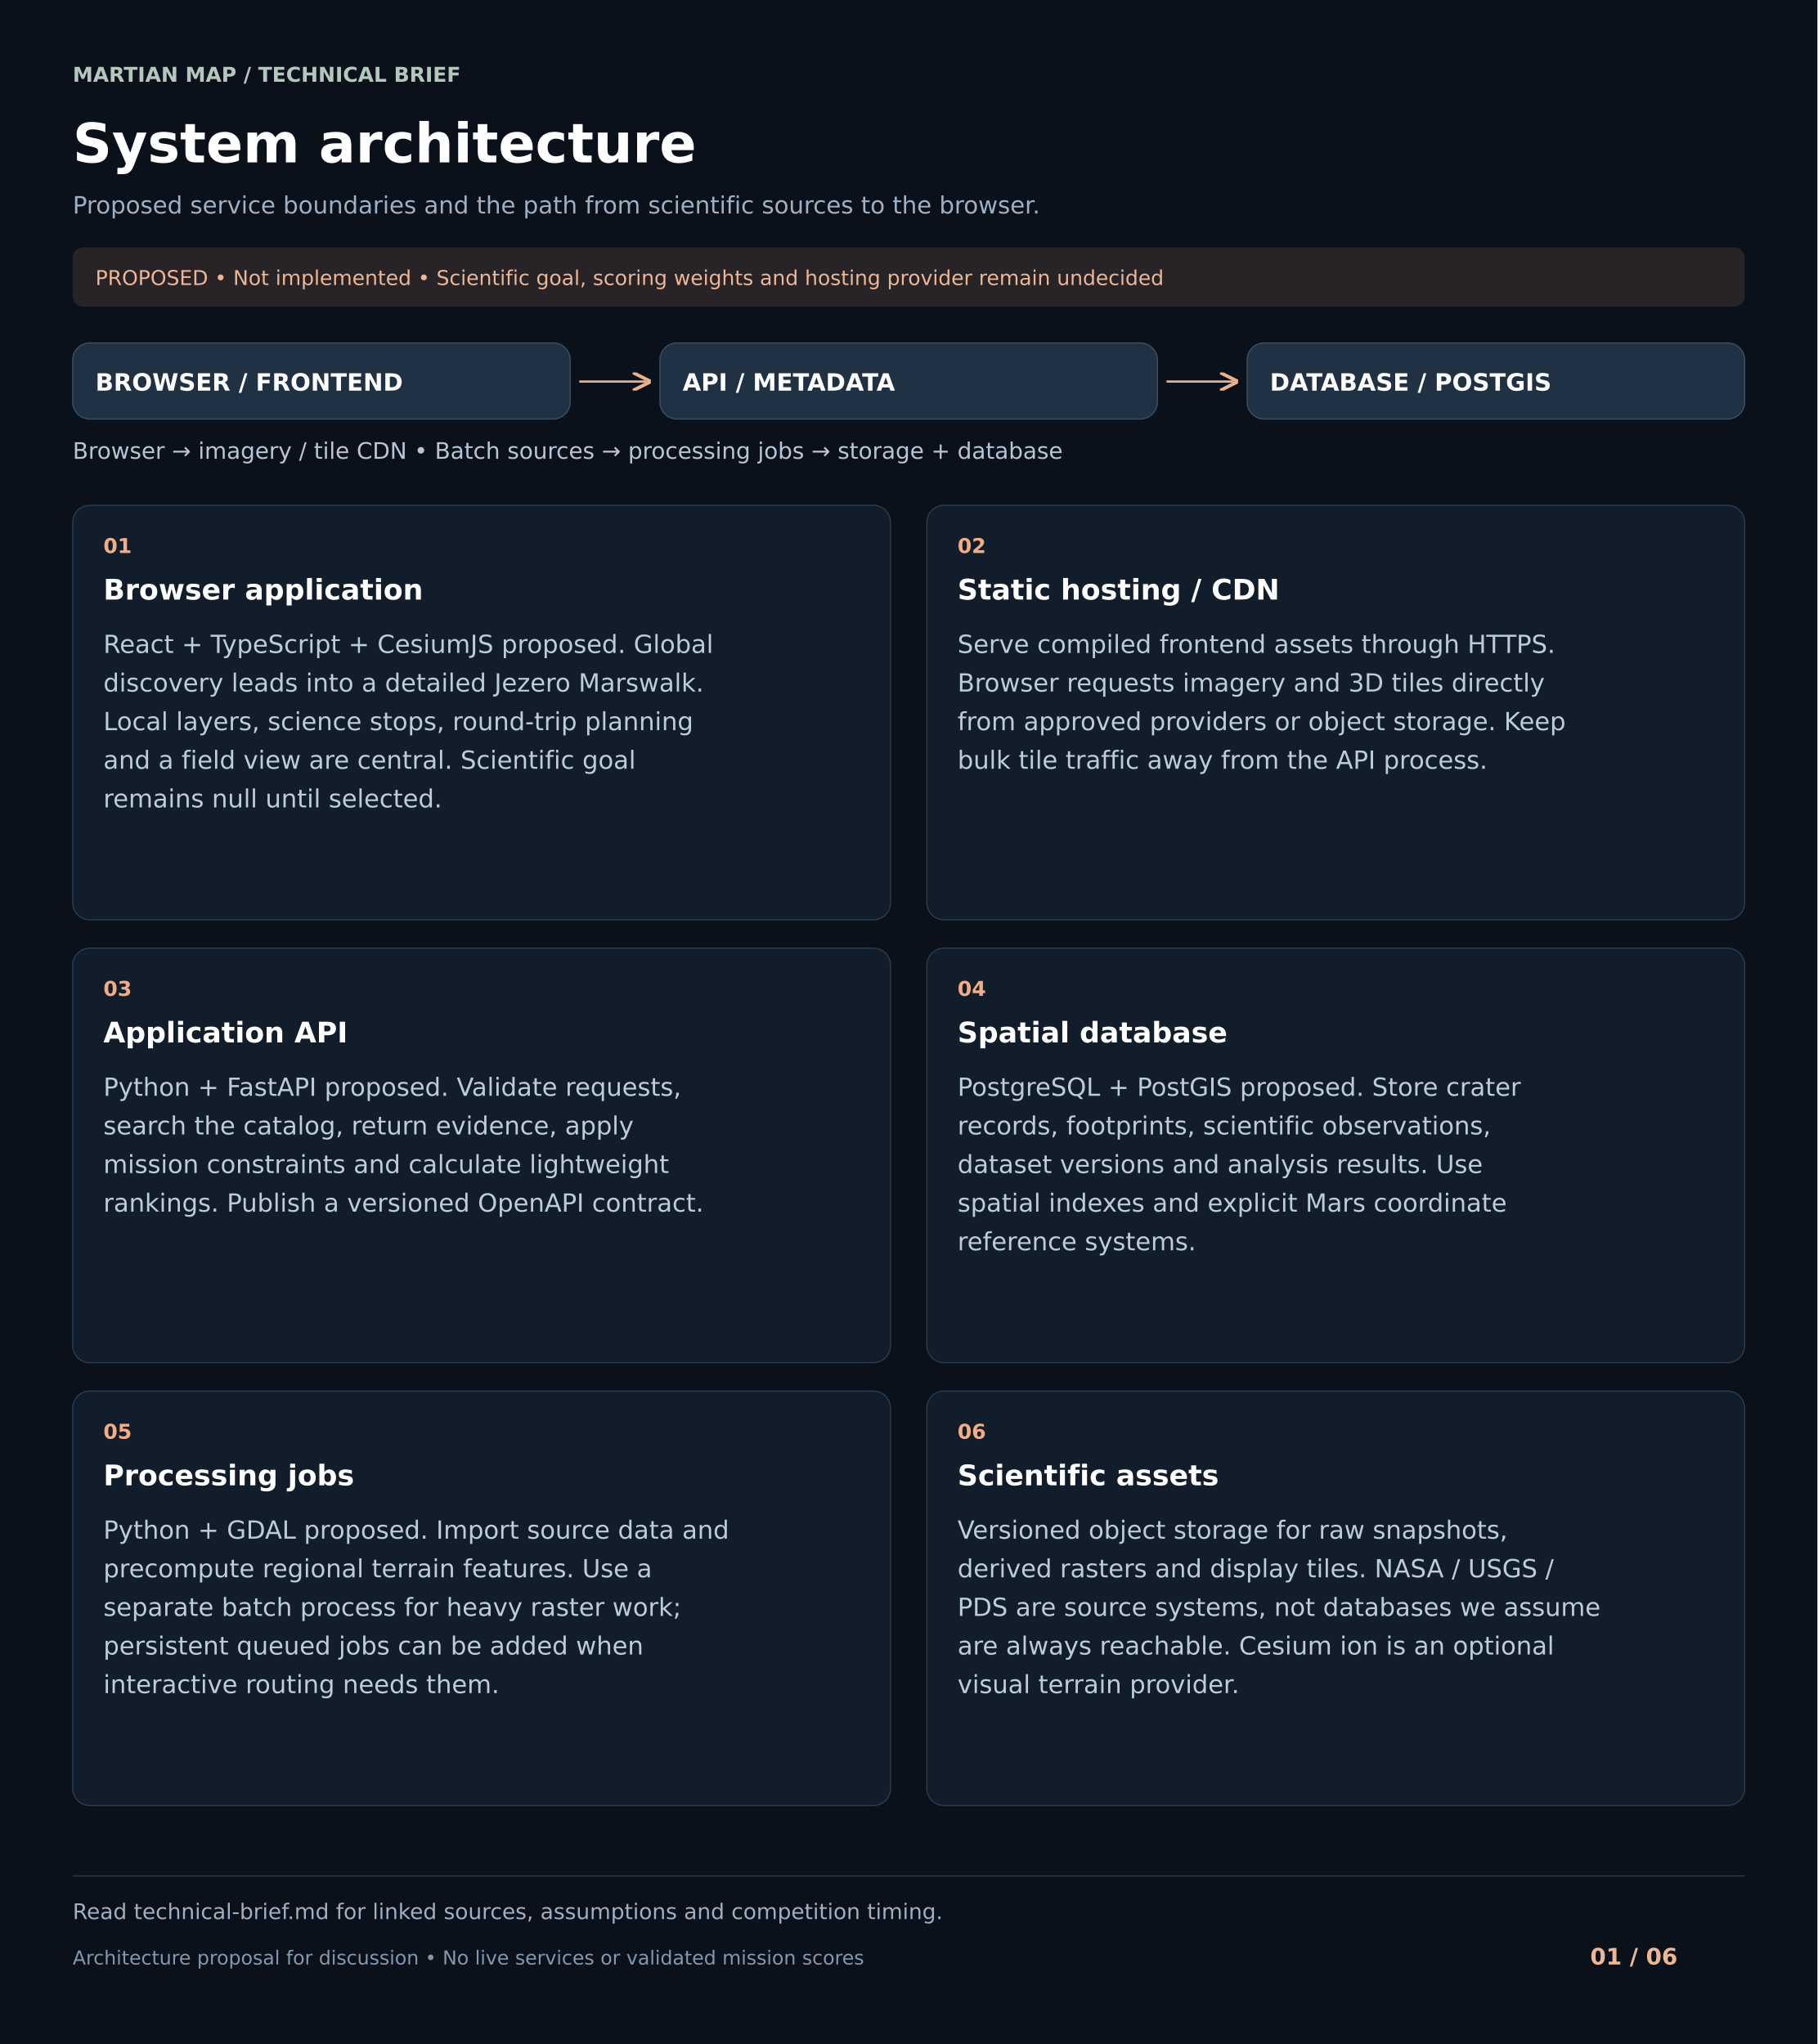
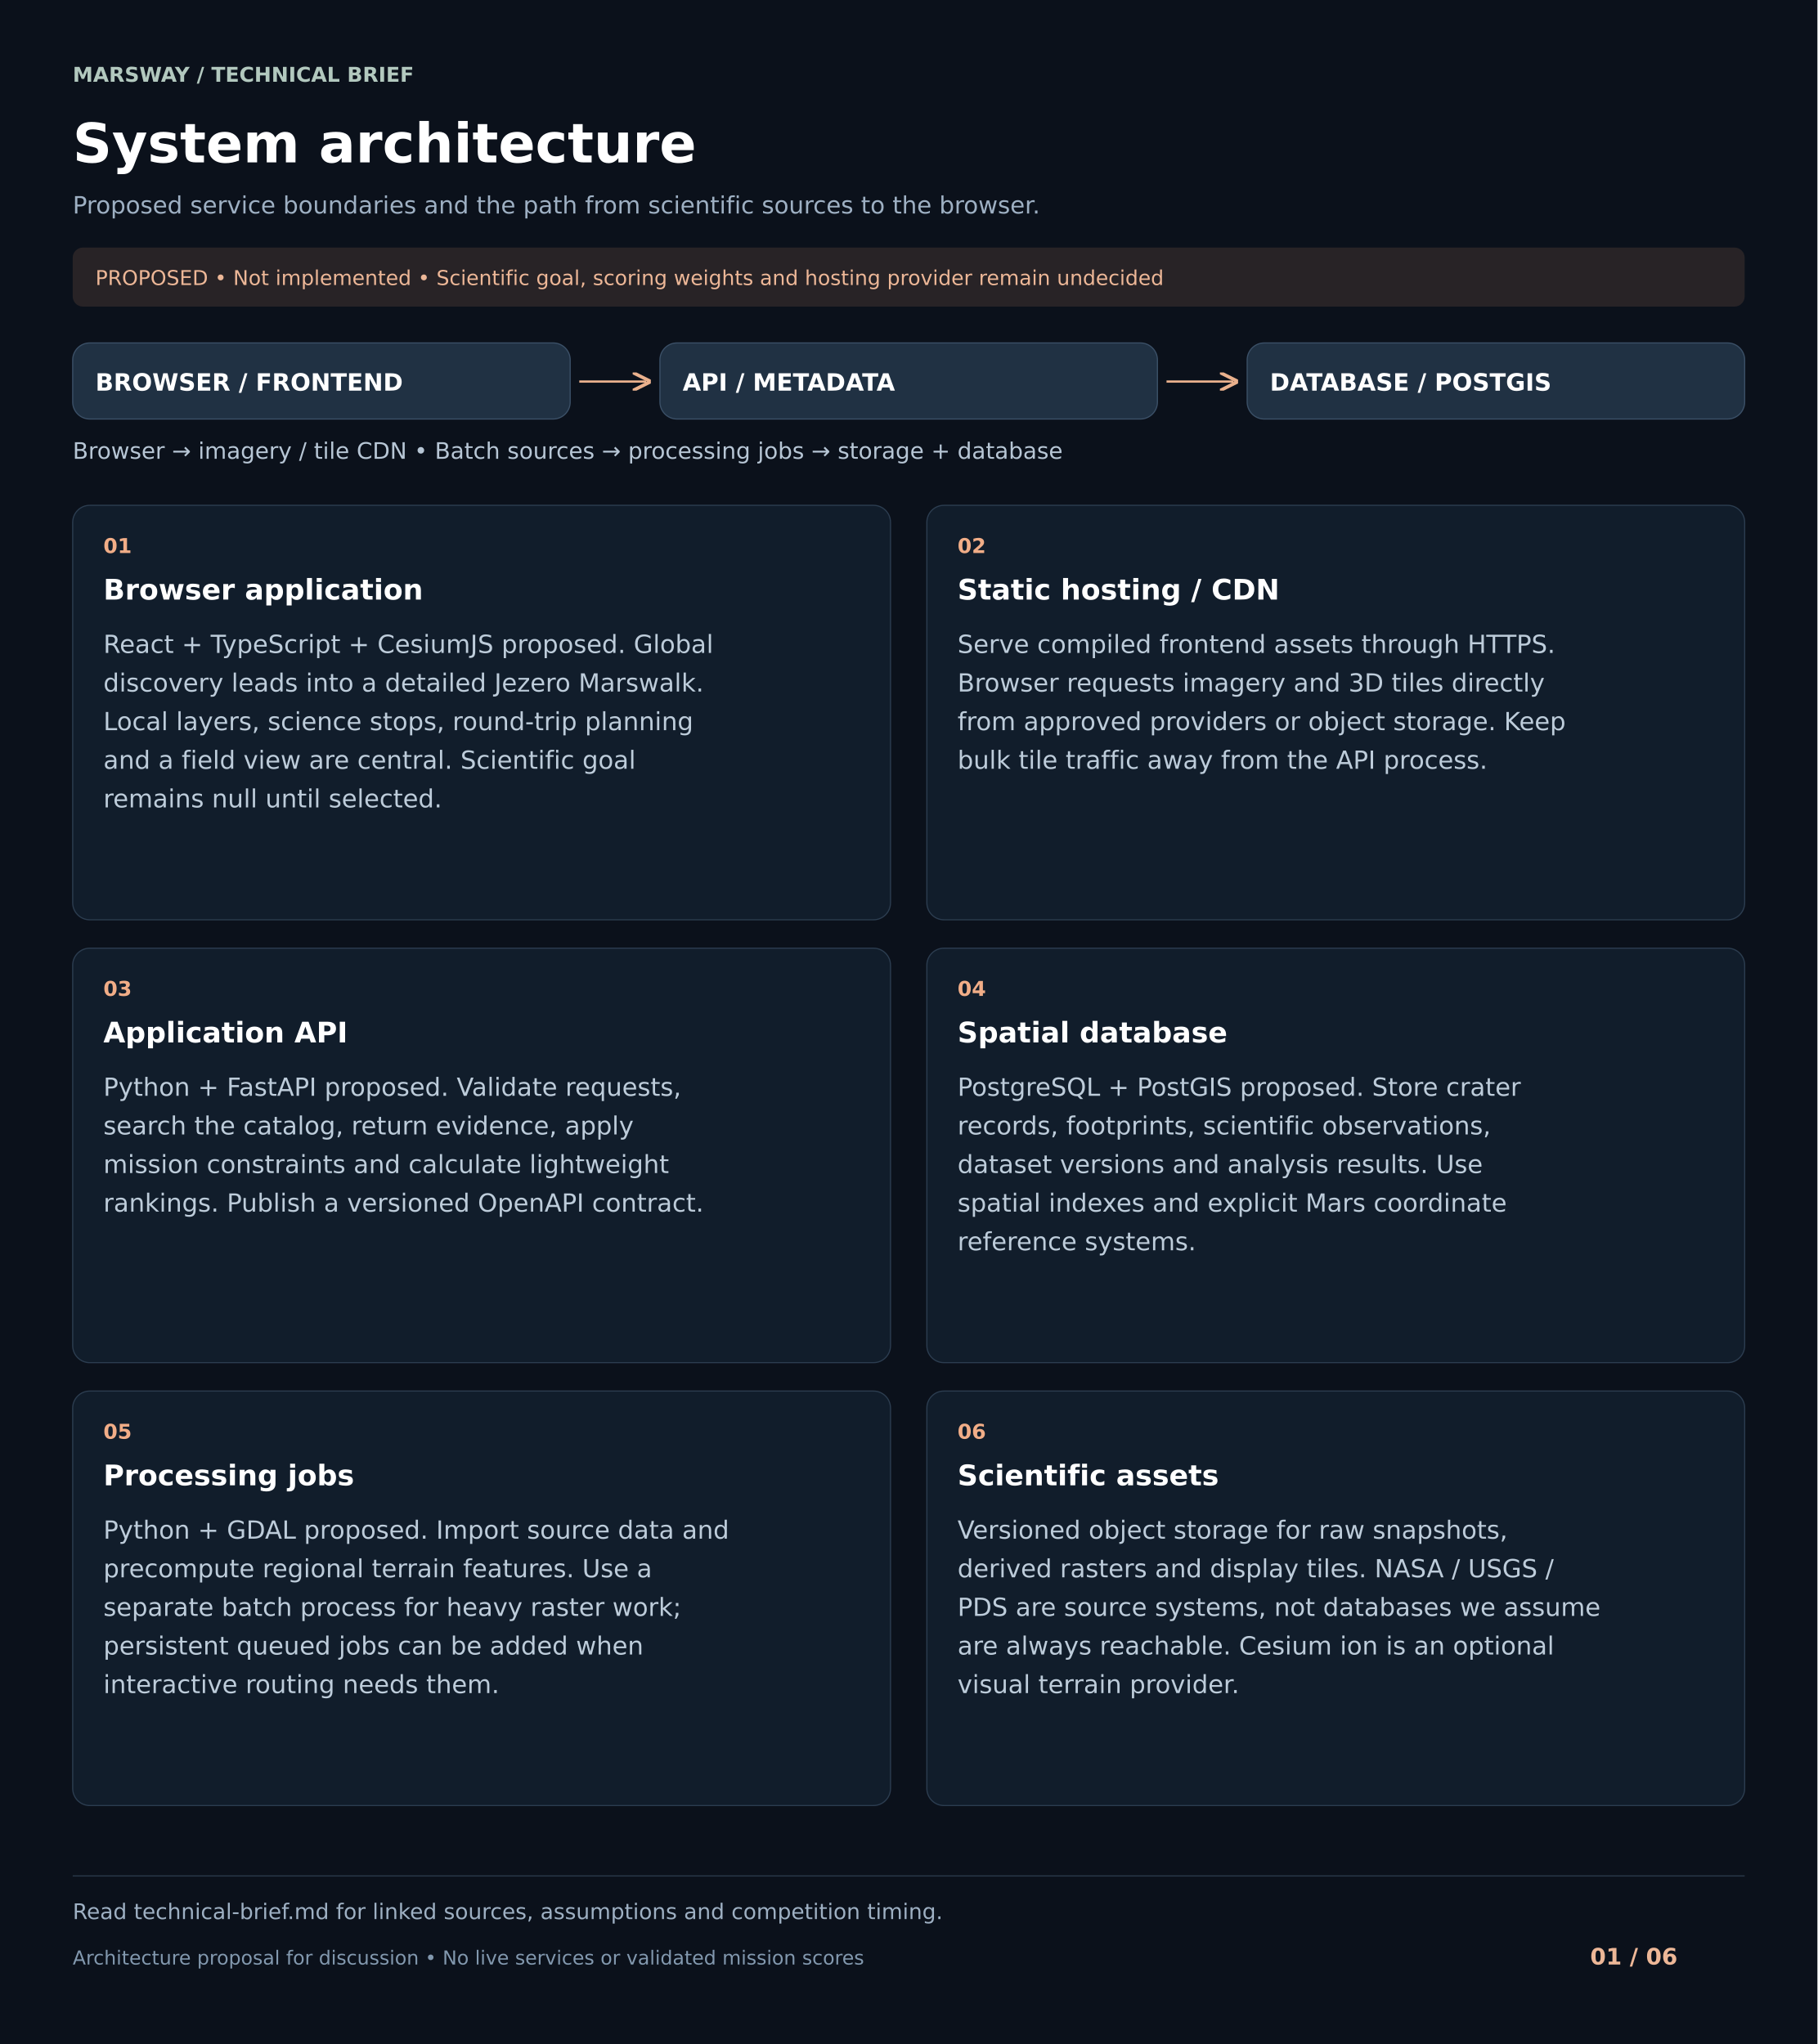
<svg xmlns="http://www.w3.org/2000/svg" width="1600" height="1800" viewBox="0 0 1600 1800">
  <defs>
    <marker id="a" markerWidth="8" markerHeight="8" refX="6" refY="4" orient="auto">
      <path d="M0 0L8 4L0 8" fill="none" stroke="#eab18d" stroke-width="1.5" />
    </marker>
  </defs>
  <rect x="0" y="0" width="1600" height="1800" rx="0" fill="#0b111b" stroke="none" />
-   <text x="64" y="72" font-family="DejaVu Sans,sans-serif" font-size="18" font-weight="700" fill="#b2c8be">MARTIAN MAP  /  TECHNICAL BRIEF</text>
+   <text x="64" y="72" font-family="DejaVu Sans,sans-serif" font-size="18" font-weight="700" fill="#b2c8be">MARSWAY  /  TECHNICAL BRIEF</text>
  <text x="64" y="143" font-family="DejaVu Sans,sans-serif" font-size="48" font-weight="700" fill="#fff">System architecture</text>
  <text x="64" y="188" font-family="DejaVu Sans,sans-serif" font-size="21" font-weight="400" fill="#9eb0c3">Proposed service boundaries and the path from scientific sources to the browser.</text>
  <rect x="64" y="218" width="1472" height="52" rx="9" fill="#282326" stroke="none" />
  <text x="84" y="251" font-family="DejaVu Sans,sans-serif" font-size="18" font-weight="400" fill="#edb797">PROPOSED • Not implemented • Scientific goal, scoring weights and hosting provider remain undecided</text>
  <rect x="64" y="302" width="438" height="67" rx="15" fill="#203143" stroke="#3b5067" />
  <text x="84" y="344" font-family="DejaVu Sans,sans-serif" font-size="21" font-weight="700" fill="#fff">BROWSER / FRONTEND</text>
  <rect x="581" y="302" width="438" height="67" rx="15" fill="#203143" stroke="#3b5067" />
  <text x="601" y="344" font-family="DejaVu Sans,sans-serif" font-size="21" font-weight="700" fill="#fff">API / METADATA</text>
  <rect x="1098" y="302" width="438" height="67" rx="15" fill="#203143" stroke="#3b5067" />
  <text x="1118" y="344" font-family="DejaVu Sans,sans-serif" font-size="21" font-weight="700" fill="#fff">DATABASE / POSTGIS</text>
  <path d="M510 336 H569" stroke="#eab18d" stroke-width="2" marker-end="url(#a)" />
  <path d="M1027 336 H1086" stroke="#eab18d" stroke-width="2" marker-end="url(#a)" />
  <text x="64" y="404" font-family="DejaVu Sans,sans-serif" font-size="20" font-weight="400" fill="#b7c6d5">Browser → imagery / tile CDN     •     Batch sources → processing jobs → storage + database</text>
  <rect x="64" y="445" width="720" height="365" rx="15" fill="#111d2b" stroke="#2c3d50" />
  <text x="91" y="487" font-family="DejaVu Sans,sans-serif" font-size="18" font-weight="700" fill="#f1ad87">01</text>
  <text x="91" y="528" font-family="DejaVu Sans,sans-serif" font-size="25" font-weight="700" fill="#fff">Browser application</text>
  <text x="91" y="575" font-family="DejaVu Sans,sans-serif" font-size="22" font-weight="400" fill="#bdccda">React + TypeScript + CesiumJS proposed. Global</text>
  <text x="91" y="609" font-family="DejaVu Sans,sans-serif" font-size="22" font-weight="400" fill="#bdccda">discovery leads into a detailed Jezero Marswalk.</text>
  <text x="91" y="643" font-family="DejaVu Sans,sans-serif" font-size="22" font-weight="400" fill="#bdccda">Local layers, science stops, round-trip planning</text>
  <text x="91" y="677" font-family="DejaVu Sans,sans-serif" font-size="22" font-weight="400" fill="#bdccda">and a field view are central. Scientific goal</text>
  <text x="91" y="711" font-family="DejaVu Sans,sans-serif" font-size="22" font-weight="400" fill="#bdccda">remains null until selected.</text>
  <rect x="816" y="445" width="720" height="365" rx="15" fill="#111d2b" stroke="#2c3d50" />
  <text x="843" y="487" font-family="DejaVu Sans,sans-serif" font-size="18" font-weight="700" fill="#f1ad87">02</text>
  <text x="843" y="528" font-family="DejaVu Sans,sans-serif" font-size="25" font-weight="700" fill="#fff">Static hosting / CDN</text>
  <text x="843" y="575" font-family="DejaVu Sans,sans-serif" font-size="22" font-weight="400" fill="#bdccda">Serve compiled frontend assets through HTTPS.</text>
  <text x="843" y="609" font-family="DejaVu Sans,sans-serif" font-size="22" font-weight="400" fill="#bdccda">Browser requests imagery and 3D tiles directly</text>
  <text x="843" y="643" font-family="DejaVu Sans,sans-serif" font-size="22" font-weight="400" fill="#bdccda">from approved providers or object storage. Keep</text>
  <text x="843" y="677" font-family="DejaVu Sans,sans-serif" font-size="22" font-weight="400" fill="#bdccda">bulk tile traffic away from the API process.</text>
  <rect x="64" y="835" width="720" height="365" rx="15" fill="#111d2b" stroke="#2c3d50" />
  <text x="91" y="877" font-family="DejaVu Sans,sans-serif" font-size="18" font-weight="700" fill="#f1ad87">03</text>
  <text x="91" y="918" font-family="DejaVu Sans,sans-serif" font-size="25" font-weight="700" fill="#fff">Application API</text>
  <text x="91" y="965" font-family="DejaVu Sans,sans-serif" font-size="22" font-weight="400" fill="#bdccda">Python + FastAPI proposed. Validate requests,</text>
  <text x="91" y="999" font-family="DejaVu Sans,sans-serif" font-size="22" font-weight="400" fill="#bdccda">search the catalog, return evidence, apply</text>
  <text x="91" y="1033" font-family="DejaVu Sans,sans-serif" font-size="22" font-weight="400" fill="#bdccda">mission constraints and calculate lightweight</text>
  <text x="91" y="1067" font-family="DejaVu Sans,sans-serif" font-size="22" font-weight="400" fill="#bdccda">rankings. Publish a versioned OpenAPI contract.</text>
  <rect x="816" y="835" width="720" height="365" rx="15" fill="#111d2b" stroke="#2c3d50" />
  <text x="843" y="877" font-family="DejaVu Sans,sans-serif" font-size="18" font-weight="700" fill="#f1ad87">04</text>
  <text x="843" y="918" font-family="DejaVu Sans,sans-serif" font-size="25" font-weight="700" fill="#fff">Spatial database</text>
  <text x="843" y="965" font-family="DejaVu Sans,sans-serif" font-size="22" font-weight="400" fill="#bdccda">PostgreSQL + PostGIS proposed. Store crater</text>
  <text x="843" y="999" font-family="DejaVu Sans,sans-serif" font-size="22" font-weight="400" fill="#bdccda">records, footprints, scientific observations,</text>
  <text x="843" y="1033" font-family="DejaVu Sans,sans-serif" font-size="22" font-weight="400" fill="#bdccda">dataset versions and analysis results. Use</text>
  <text x="843" y="1067" font-family="DejaVu Sans,sans-serif" font-size="22" font-weight="400" fill="#bdccda">spatial indexes and explicit Mars coordinate</text>
  <text x="843" y="1101" font-family="DejaVu Sans,sans-serif" font-size="22" font-weight="400" fill="#bdccda">reference systems.</text>
  <rect x="64" y="1225" width="720" height="365" rx="15" fill="#111d2b" stroke="#2c3d50" />
  <text x="91" y="1267" font-family="DejaVu Sans,sans-serif" font-size="18" font-weight="700" fill="#f1ad87">05</text>
  <text x="91" y="1308" font-family="DejaVu Sans,sans-serif" font-size="25" font-weight="700" fill="#fff">Processing jobs</text>
  <text x="91" y="1355" font-family="DejaVu Sans,sans-serif" font-size="22" font-weight="400" fill="#bdccda">Python + GDAL proposed. Import source data and</text>
  <text x="91" y="1389" font-family="DejaVu Sans,sans-serif" font-size="22" font-weight="400" fill="#bdccda">precompute regional terrain features. Use a</text>
  <text x="91" y="1423" font-family="DejaVu Sans,sans-serif" font-size="22" font-weight="400" fill="#bdccda">separate batch process for heavy raster work;</text>
  <text x="91" y="1457" font-family="DejaVu Sans,sans-serif" font-size="22" font-weight="400" fill="#bdccda">persistent queued jobs can be added when</text>
  <text x="91" y="1491" font-family="DejaVu Sans,sans-serif" font-size="22" font-weight="400" fill="#bdccda">interactive routing needs them.</text>
  <rect x="816" y="1225" width="720" height="365" rx="15" fill="#111d2b" stroke="#2c3d50" />
  <text x="843" y="1267" font-family="DejaVu Sans,sans-serif" font-size="18" font-weight="700" fill="#f1ad87">06</text>
  <text x="843" y="1308" font-family="DejaVu Sans,sans-serif" font-size="25" font-weight="700" fill="#fff">Scientific assets</text>
  <text x="843" y="1355" font-family="DejaVu Sans,sans-serif" font-size="22" font-weight="400" fill="#bdccda">Versioned object storage for raw snapshots,</text>
  <text x="843" y="1389" font-family="DejaVu Sans,sans-serif" font-size="22" font-weight="400" fill="#bdccda">derived rasters and display tiles. NASA / USGS /</text>
  <text x="843" y="1423" font-family="DejaVu Sans,sans-serif" font-size="22" font-weight="400" fill="#bdccda">PDS are source systems, not databases we assume</text>
  <text x="843" y="1457" font-family="DejaVu Sans,sans-serif" font-size="22" font-weight="400" fill="#bdccda">are always reachable. Cesium ion is an optional</text>
  <text x="843" y="1491" font-family="DejaVu Sans,sans-serif" font-size="22" font-weight="400" fill="#bdccda">visual terrain provider.</text>
  <path d="M64 1652 H1536" stroke="#2b3a4c" />
  <text x="64" y="1690" font-family="DejaVu Sans,sans-serif" font-size="19" font-weight="400" fill="#9eb0c3">Read technical-brief.md for linked sources, assumptions and competition timing.</text>
  <text x="64" y="1730" font-family="DejaVu Sans,sans-serif" font-size="17" font-weight="400" fill="#8298ae">Architecture proposal for discussion • No live services or validated mission scores</text>
  <text x="1400" y="1730" font-family="DejaVu Sans,sans-serif" font-size="20" font-weight="700" fill="#edb797">01 / 06</text>
</svg>
